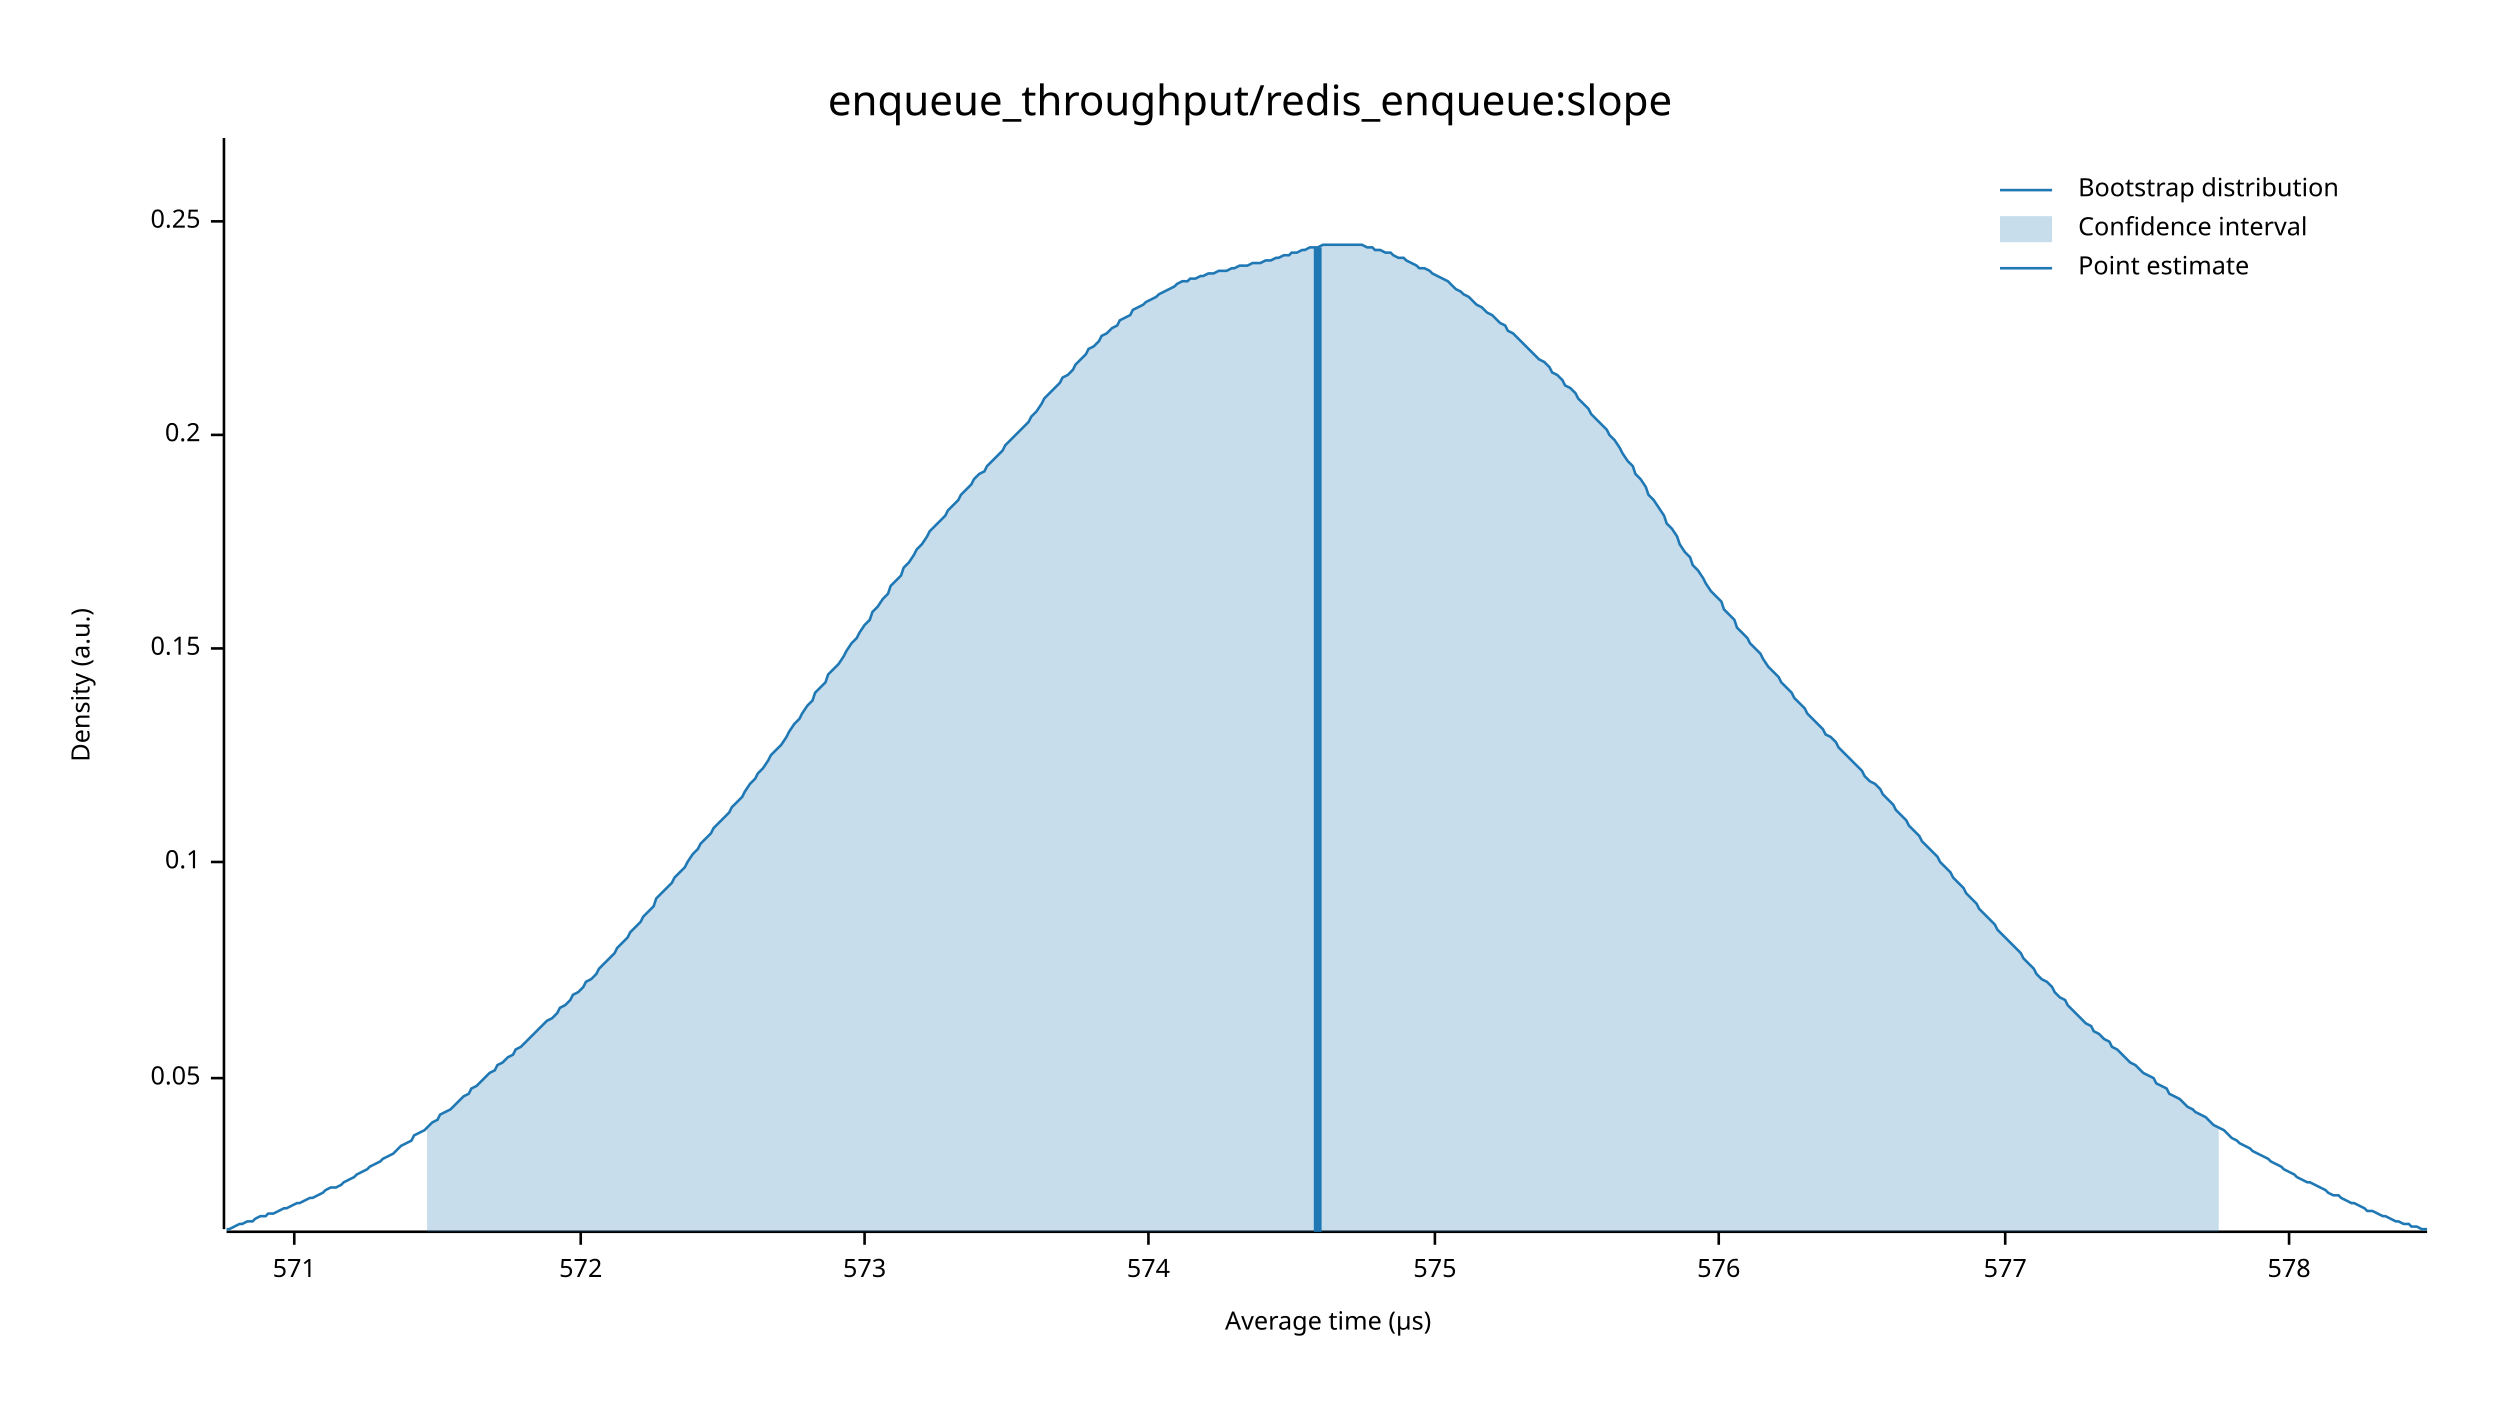
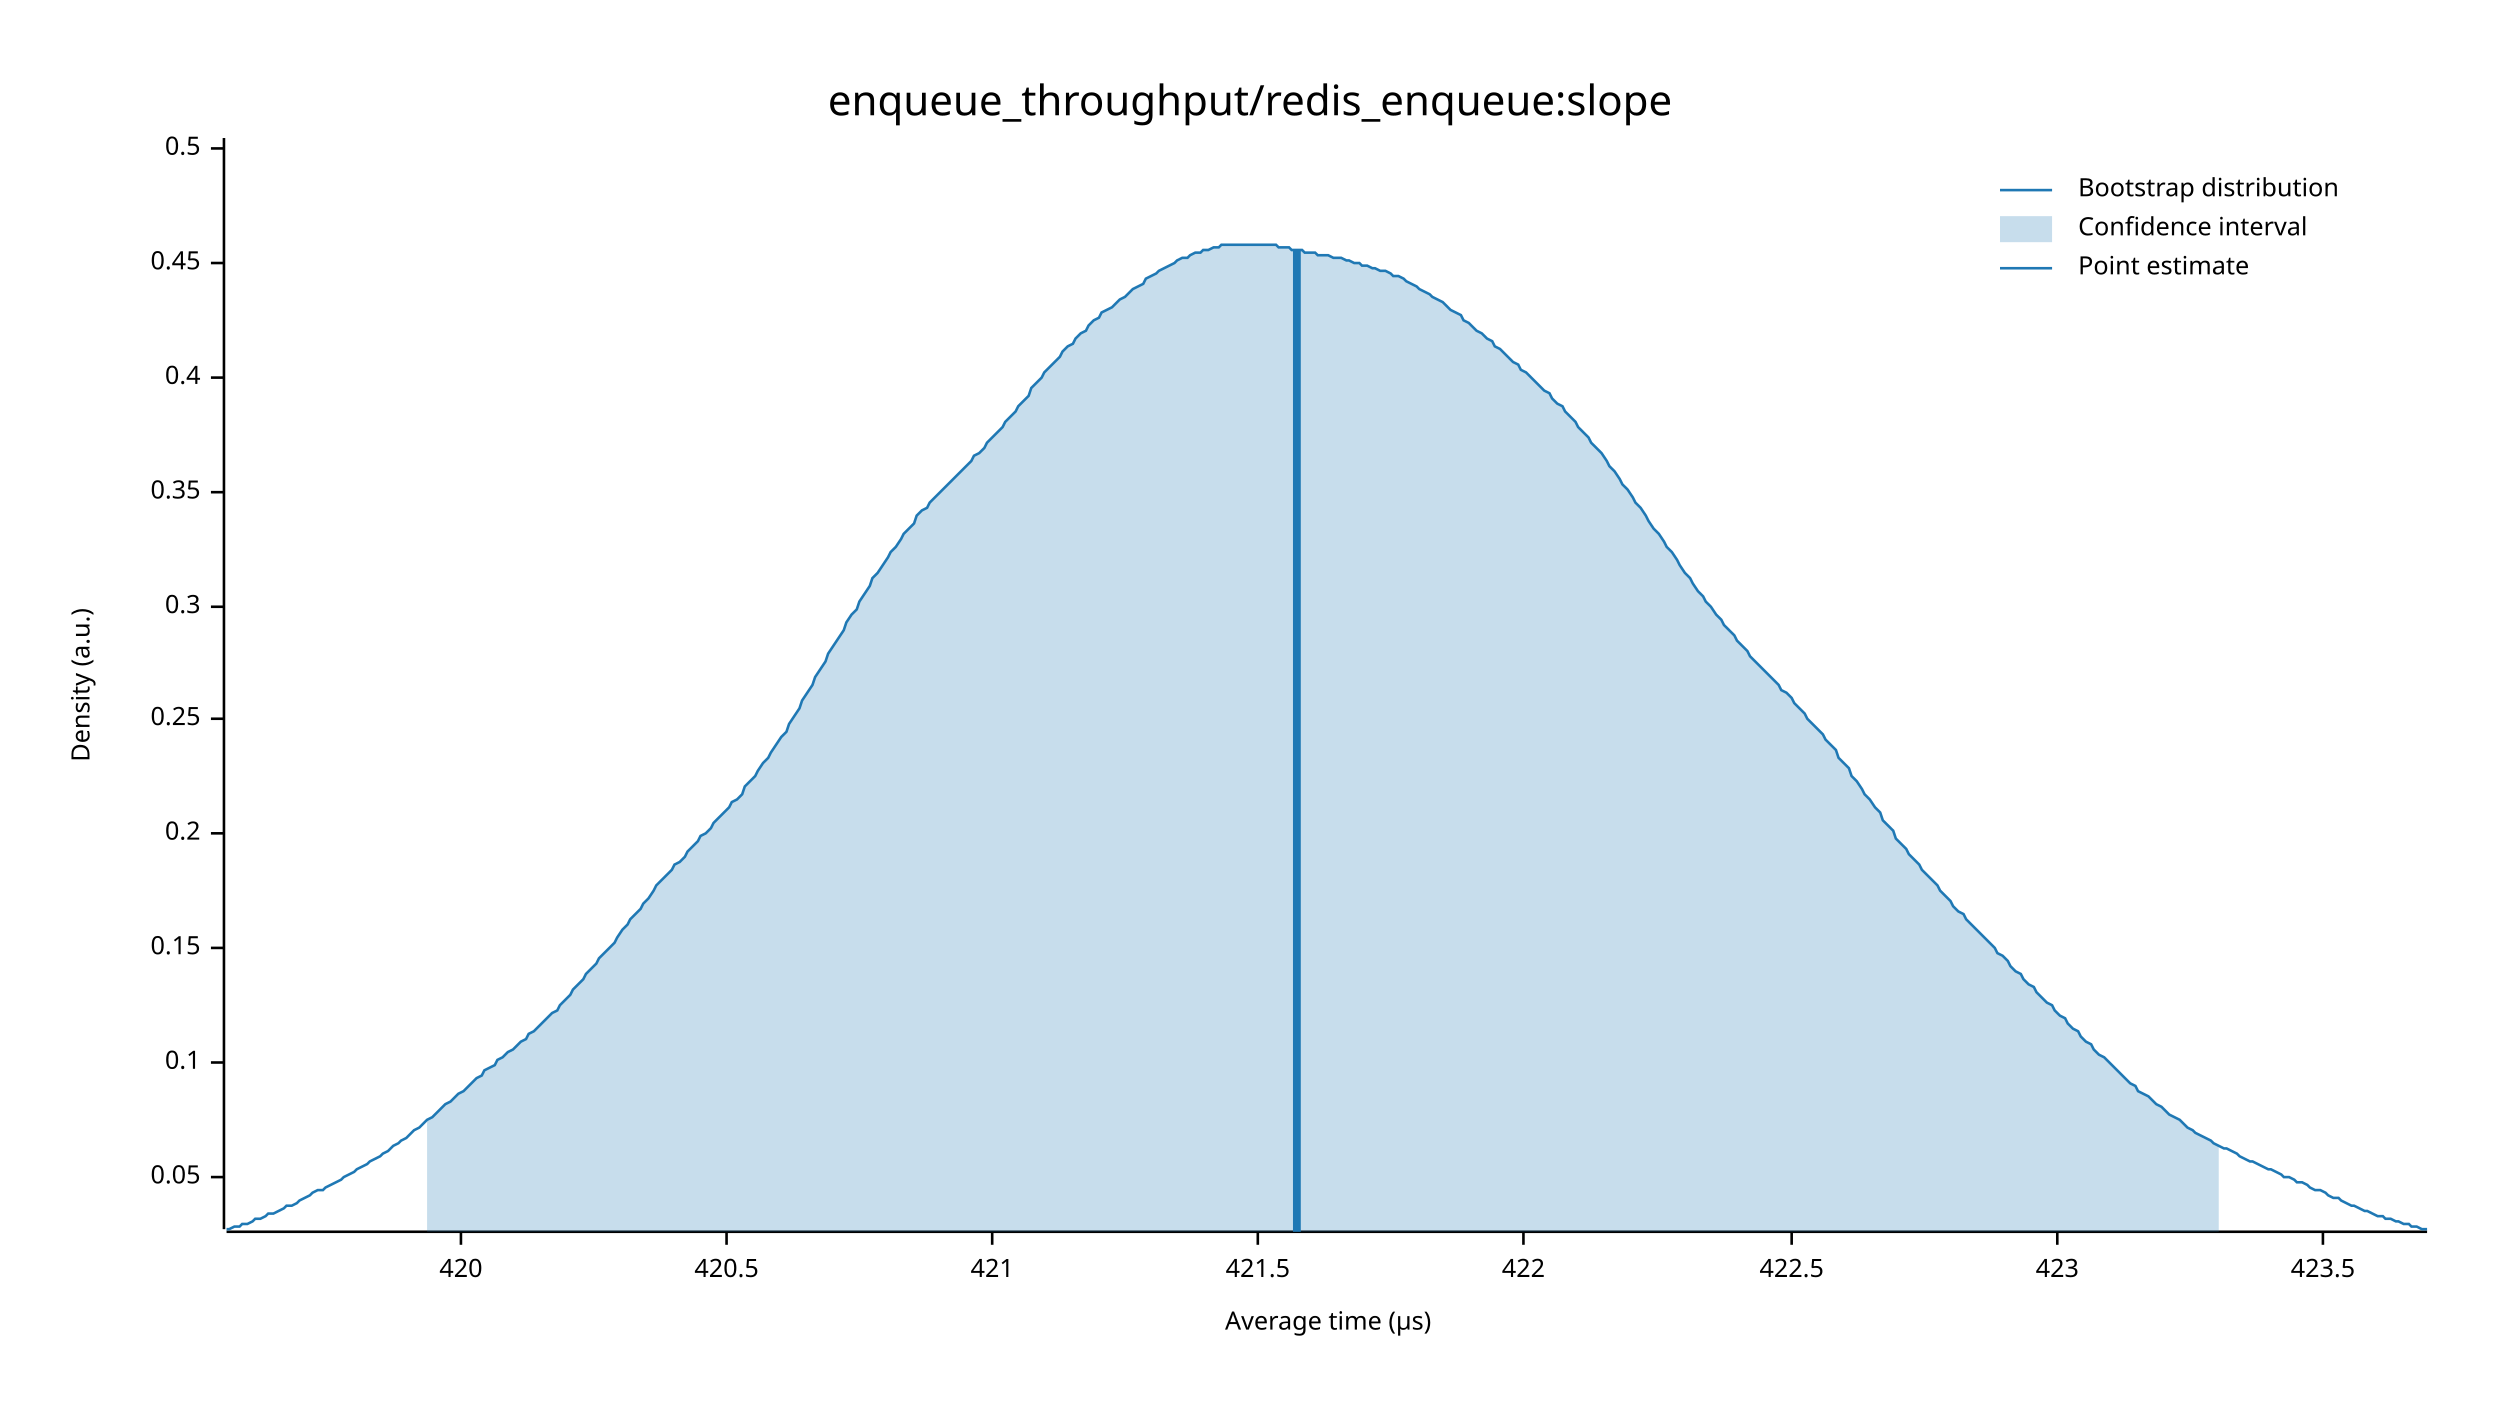
<svg xmlns="http://www.w3.org/2000/svg" width="960" height="540" viewBox="0 0 960 540">
  <text x="480" y="32" dy="0.76em" text-anchor="middle" font-family="sans-serif" font-size="16.129" opacity="1" fill="#000000">
enqueue_throughput/redis_enqueue:slope
</text>
  <text x="27" y="263" dy="0.76em" text-anchor="middle" font-family="sans-serif" font-size="9.677" opacity="1" fill="#000000" transform="rotate(270, 27, 263)">
Density (a.u.)
</text>
  <text x="510" y="513" dy="-0.5ex" text-anchor="middle" font-family="sans-serif" font-size="9.677" opacity="1" fill="#000000">
Average time (µs)
</text>
  <polyline fill="none" opacity="1" stroke="#000000" stroke-width="1" points="86,53 86,472 " />
-   <text x="77" y="414" dy="0.5ex" text-anchor="end" font-family="sans-serif" font-size="9.677" opacity="1" fill="#000000">
+   <text x="77" y="452" dy="0.5ex" text-anchor="end" font-family="sans-serif" font-size="9.677" opacity="1" fill="#000000">
0.05
</text>
-   <polyline fill="none" opacity="1" stroke="#000000" stroke-width="1" points="81,414 86,414 " />
-   <text x="77" y="331" dy="0.5ex" text-anchor="end" font-family="sans-serif" font-size="9.677" opacity="1" fill="#000000">
+   <polyline fill="none" opacity="1" stroke="#000000" stroke-width="1" points="81,452 86,452 " />
+   <text x="77" y="408" dy="0.5ex" text-anchor="end" font-family="sans-serif" font-size="9.677" opacity="1" fill="#000000">
0.1
</text>
-   <polyline fill="none" opacity="1" stroke="#000000" stroke-width="1" points="81,331 86,331 " />
-   <text x="77" y="249" dy="0.5ex" text-anchor="end" font-family="sans-serif" font-size="9.677" opacity="1" fill="#000000">
+   <polyline fill="none" opacity="1" stroke="#000000" stroke-width="1" points="81,408 86,408 " />
+   <text x="77" y="364" dy="0.5ex" text-anchor="end" font-family="sans-serif" font-size="9.677" opacity="1" fill="#000000">
0.15
</text>
-   <polyline fill="none" opacity="1" stroke="#000000" stroke-width="1" points="81,249 86,249 " />
-   <text x="77" y="167" dy="0.5ex" text-anchor="end" font-family="sans-serif" font-size="9.677" opacity="1" fill="#000000">
+   <polyline fill="none" opacity="1" stroke="#000000" stroke-width="1" points="81,364 86,364 " />
+   <text x="77" y="320" dy="0.5ex" text-anchor="end" font-family="sans-serif" font-size="9.677" opacity="1" fill="#000000">
0.2
</text>
-   <polyline fill="none" opacity="1" stroke="#000000" stroke-width="1" points="81,167 86,167 " />
-   <text x="77" y="85" dy="0.5ex" text-anchor="end" font-family="sans-serif" font-size="9.677" opacity="1" fill="#000000">
+   <polyline fill="none" opacity="1" stroke="#000000" stroke-width="1" points="81,320 86,320 " />
+   <text x="77" y="276" dy="0.5ex" text-anchor="end" font-family="sans-serif" font-size="9.677" opacity="1" fill="#000000">
0.25
</text>
-   <polyline fill="none" opacity="1" stroke="#000000" stroke-width="1" points="81,85 86,85 " />
+   <polyline fill="none" opacity="1" stroke="#000000" stroke-width="1" points="81,276 86,276 " />
+   <text x="77" y="233" dy="0.5ex" text-anchor="end" font-family="sans-serif" font-size="9.677" opacity="1" fill="#000000">
+ 0.3
+ </text>
+   <polyline fill="none" opacity="1" stroke="#000000" stroke-width="1" points="81,233 86,233 " />
+   <text x="77" y="189" dy="0.5ex" text-anchor="end" font-family="sans-serif" font-size="9.677" opacity="1" fill="#000000">
+ 0.35
+ </text>
+   <polyline fill="none" opacity="1" stroke="#000000" stroke-width="1" points="81,189 86,189 " />
+   <text x="77" y="145" dy="0.5ex" text-anchor="end" font-family="sans-serif" font-size="9.677" opacity="1" fill="#000000">
+ 0.4
+ </text>
+   <polyline fill="none" opacity="1" stroke="#000000" stroke-width="1" points="81,145 86,145 " />
+   <text x="77" y="101" dy="0.5ex" text-anchor="end" font-family="sans-serif" font-size="9.677" opacity="1" fill="#000000">
+ 0.45
+ </text>
+   <polyline fill="none" opacity="1" stroke="#000000" stroke-width="1" points="81,101 86,101 " />
+   <text x="77" y="57" dy="0.5ex" text-anchor="end" font-family="sans-serif" font-size="9.677" opacity="1" fill="#000000">
+ 0.5
+ </text>
+   <polyline fill="none" opacity="1" stroke="#000000" stroke-width="1" points="81,57 86,57 " />
  <polyline fill="none" opacity="1" stroke="#000000" stroke-width="1" points="87,473 932,473 " />
-   <text x="113" y="483" dy="0.76em" text-anchor="middle" font-family="sans-serif" font-size="9.677" opacity="1" fill="#000000">
- 571
+   <text x="177" y="483" dy="0.76em" text-anchor="middle" font-family="sans-serif" font-size="9.677" opacity="1" fill="#000000">
+ 420
</text>
-   <polyline fill="none" opacity="1" stroke="#000000" stroke-width="1" points="113,473 113,478 " />
-   <text x="223" y="483" dy="0.76em" text-anchor="middle" font-family="sans-serif" font-size="9.677" opacity="1" fill="#000000">
- 572
+   <polyline fill="none" opacity="1" stroke="#000000" stroke-width="1" points="177,473 177,478 " />
+   <text x="279" y="483" dy="0.76em" text-anchor="middle" font-family="sans-serif" font-size="9.677" opacity="1" fill="#000000">
+ 420.5
</text>
-   <polyline fill="none" opacity="1" stroke="#000000" stroke-width="1" points="223,473 223,478 " />
-   <text x="332" y="483" dy="0.76em" text-anchor="middle" font-family="sans-serif" font-size="9.677" opacity="1" fill="#000000">
- 573
+   <polyline fill="none" opacity="1" stroke="#000000" stroke-width="1" points="279,473 279,478 " />
+   <text x="381" y="483" dy="0.76em" text-anchor="middle" font-family="sans-serif" font-size="9.677" opacity="1" fill="#000000">
+ 421
</text>
-   <polyline fill="none" opacity="1" stroke="#000000" stroke-width="1" points="332,473 332,478 " />
-   <text x="441" y="483" dy="0.76em" text-anchor="middle" font-family="sans-serif" font-size="9.677" opacity="1" fill="#000000">
- 574
+   <polyline fill="none" opacity="1" stroke="#000000" stroke-width="1" points="381,473 381,478 " />
+   <text x="483" y="483" dy="0.76em" text-anchor="middle" font-family="sans-serif" font-size="9.677" opacity="1" fill="#000000">
+ 421.5
</text>
-   <polyline fill="none" opacity="1" stroke="#000000" stroke-width="1" points="441,473 441,478 " />
-   <text x="551" y="483" dy="0.76em" text-anchor="middle" font-family="sans-serif" font-size="9.677" opacity="1" fill="#000000">
- 575
+   <polyline fill="none" opacity="1" stroke="#000000" stroke-width="1" points="483,473 483,478 " />
+   <text x="585" y="483" dy="0.76em" text-anchor="middle" font-family="sans-serif" font-size="9.677" opacity="1" fill="#000000">
+ 422
</text>
-   <polyline fill="none" opacity="1" stroke="#000000" stroke-width="1" points="551,473 551,478 " />
-   <text x="660" y="483" dy="0.76em" text-anchor="middle" font-family="sans-serif" font-size="9.677" opacity="1" fill="#000000">
- 576
+   <polyline fill="none" opacity="1" stroke="#000000" stroke-width="1" points="585,473 585,478 " />
+   <text x="688" y="483" dy="0.76em" text-anchor="middle" font-family="sans-serif" font-size="9.677" opacity="1" fill="#000000">
+ 422.5
</text>
-   <polyline fill="none" opacity="1" stroke="#000000" stroke-width="1" points="660,473 660,478 " />
-   <text x="770" y="483" dy="0.76em" text-anchor="middle" font-family="sans-serif" font-size="9.677" opacity="1" fill="#000000">
- 577
+   <polyline fill="none" opacity="1" stroke="#000000" stroke-width="1" points="688,473 688,478 " />
+   <text x="790" y="483" dy="0.76em" text-anchor="middle" font-family="sans-serif" font-size="9.677" opacity="1" fill="#000000">
+ 423
</text>
-   <polyline fill="none" opacity="1" stroke="#000000" stroke-width="1" points="770,473 770,478 " />
-   <text x="879" y="483" dy="0.76em" text-anchor="middle" font-family="sans-serif" font-size="9.677" opacity="1" fill="#000000">
- 578
+   <polyline fill="none" opacity="1" stroke="#000000" stroke-width="1" points="790,473 790,478 " />
+   <text x="892" y="483" dy="0.76em" text-anchor="middle" font-family="sans-serif" font-size="9.677" opacity="1" fill="#000000">
+ 423.5
</text>
-   <polyline fill="none" opacity="1" stroke="#000000" stroke-width="1" points="879,473 879,478 " />
-   <polyline fill="none" opacity="1" stroke="#1F78B4" stroke-width="1" points="87,472 88,472 90,471 92,470 93,470 95,469 97,469 98,468 100,467 102,467 103,466 105,466 107,465 109,464 110,464 112,463 114,462 115,462 117,461 119,460 120,460 122,459 124,458 125,457 127,456 129,456 131,455 132,454 134,453 136,452 137,451 139,450 141,449 142,448 144,447 146,446 147,445 149,444 151,443 153,441 154,440 156,439 158,438 159,436 161,435 163,434 164,433 166,431 168,430 169,428 171,427 173,426 175,424 176,423 178,421 180,420 181,418 183,417 185,415 186,414 188,412 190,411 191,409 193,408 195,406 197,405 198,403 200,402 202,400 203,399 205,397 207,395 208,394 210,392 212,391 214,389 215,387 217,386 219,384 220,382 222,381 224,379 225,377 227,376 229,374 230,372 232,370 234,368 236,366 237,364 239,362 241,360 242,358 244,356 246,354 247,352 249,350 251,348 252,345 254,343 256,341 258,339 259,337 261,335 263,333 264,331 266,328 268,326 269,324 271,322 273,320 274,318 276,316 278,314 280,312 281,310 283,308 285,306 286,304 288,301 290,299 291,297 293,295 295,292 296,290 298,288 300,286 302,283 303,281 305,278 307,276 308,274 310,271 312,269 313,266 315,264 317,262 318,259 320,257 322,255 324,252 325,250 327,247 329,245 330,243 332,240 334,238 335,235 337,233 339,230 341,228 342,225 344,223 346,221 347,218 349,216 351,213 352,211 354,209 356,206 357,204 359,202 361,200 363,198 364,196 366,194 368,192 369,190 371,188 373,186 374,184 376,182 378,181 379,179 381,177 383,175 385,173 386,171 388,169 390,167 391,166 393,164 395,162 396,160 398,158 400,155 401,153 403,151 405,149 407,147 408,145 410,144 412,142 413,140 415,138 417,136 418,134 420,133 422,131 423,129 425,128 427,126 429,125 430,123 432,122 434,121 435,119 437,118 439,117 440,116 442,115 444,114 445,113 447,112 449,111 451,110 452,109 454,108 456,108 457,107 459,107 461,106 462,106 464,105 466,105 468,104 469,104 471,104 473,103 474,103 476,102 478,102 479,102 481,101 483,101 484,101 486,100 488,100 490,99 491,99 493,98 495,98 496,97 498,97 500,96 501,96 503,95 505,95 506,95 508,94 510,94 512,94 513,94 515,94 517,94 518,94 520,94 522,94 523,94 525,95 527,95 528,96 530,96 532,97 534,97 535,98 537,99 539,99 540,100 542,101 544,102 545,103 547,103 549,104 550,105 552,106 554,107 556,108 557,109 559,111 561,112 562,113 564,114 566,116 567,117 569,118 571,120 573,121 574,122 576,124 578,125 579,127 581,128 583,130 584,131 586,133 588,135 589,136 591,138 593,139 595,141 596,143 598,144 600,146 601,148 603,149 605,151 606,153 608,155 610,157 611,159 613,161 615,163 617,165 618,167 620,169 622,172 623,174 625,177 627,179 628,182 630,184 632,187 633,190 635,192 637,195 639,198 640,201 642,203 644,206 645,209 647,212 649,214 650,217 652,219 654,222 655,224 657,227 659,229 661,231 662,234 664,236 666,238 667,241 669,243 671,245 672,247 674,249 676,251 677,253 679,256 681,258 683,260 684,262 686,264 688,266 689,268 691,270 693,272 694,274 696,276 698,278 700,280 701,282 703,283 705,285 706,287 708,289 710,291 711,292 713,294 715,296 716,298 718,300 720,301 722,303 723,305 725,307 727,309 728,311 730,313 732,315 733,317 735,319 737,321 738,323 740,325 742,327 744,329 745,331 747,333 749,335 750,337 752,339 754,341 755,343 757,345 759,347 760,349 762,351 764,353 766,355 767,357 769,359 771,361 772,362 774,364 776,366 777,368 779,370 781,372 782,374 784,376 786,377 788,379 789,381 791,383 793,384 794,386 796,388 798,390 799,391 801,393 803,394 804,396 806,397 808,399 810,400 811,402 813,403 815,405 816,406 818,408 820,409 821,410 823,412 825,413 827,414 828,416 830,417 832,418 833,420 835,421 837,422 838,423 840,425 842,426 843,427 845,428 847,429 849,431 850,432 852,433 854,434 855,435 857,437 859,438 860,439 862,440 864,441 865,442 867,443 869,444 871,445 872,446 874,447 876,448 877,449 879,450 881,451 882,452 884,453 886,454 887,454 889,455 891,456 893,457 894,458 896,459 898,459 899,460 901,461 903,462 904,462 906,463 908,464 909,465 911,465 913,466 915,467 916,467 918,468 920,469 921,469 923,470 925,470 926,471 928,471 930,472 932,472 " />
-   <polygon opacity="0.25" fill="#1F78B4" points="164,433 166,431 168,430 169,428 171,427 173,426 175,424 176,423 178,421 180,420 181,418 183,417 185,415 186,414 188,412 190,411 191,409 193,408 195,406 197,405 198,403 200,402 202,400 203,399 205,397 207,395 208,394 210,392 212,391 214,389 215,387 217,386 219,384 220,382 222,381 224,379 225,377 227,376 229,374 230,372 232,370 234,368 236,366 237,364 239,362 241,360 242,358 244,356 246,354 247,352 249,350 251,348 252,345 254,343 256,341 258,339 259,337 261,335 263,333 264,331 266,328 268,326 269,324 271,322 273,320 274,318 276,316 278,314 280,312 281,310 283,308 285,306 286,304 288,301 290,299 291,297 293,295 295,292 296,290 298,288 300,286 302,283 303,281 305,278 307,276 308,274 310,271 312,269 313,266 315,264 317,262 318,259 320,257 322,255 324,252 325,250 327,247 329,245 330,243 332,240 334,238 335,235 337,233 339,230 341,228 342,225 344,223 346,221 347,218 349,216 351,213 352,211 354,209 356,206 357,204 359,202 361,200 363,198 364,196 366,194 368,192 369,190 371,188 373,186 374,184 376,182 378,181 379,179 381,177 383,175 385,173 386,171 388,169 390,167 391,166 393,164 395,162 396,160 398,158 400,155 401,153 403,151 405,149 407,147 408,145 410,144 412,142 413,140 415,138 417,136 418,134 420,133 422,131 423,129 425,128 427,126 429,125 430,123 432,122 434,121 435,119 437,118 439,117 440,116 442,115 444,114 445,113 447,112 449,111 451,110 452,109 454,108 456,108 457,107 459,107 461,106 462,106 464,105 466,105 468,104 469,104 471,104 473,103 474,103 476,102 478,102 479,102 481,101 483,101 484,101 486,100 488,100 490,99 491,99 493,98 495,98 496,97 498,97 500,96 501,96 503,95 505,95 506,95 508,94 510,94 512,94 513,94 515,94 517,94 518,94 520,94 522,94 523,94 525,95 527,95 528,96 530,96 532,97 534,97 535,98 537,99 539,99 540,100 542,101 544,102 545,103 547,103 549,104 550,105 552,106 554,107 556,108 557,109 559,111 561,112 562,113 564,114 566,116 567,117 569,118 571,120 573,121 574,122 576,124 578,125 579,127 581,128 583,130 584,131 586,133 588,135 589,136 591,138 593,139 595,141 596,143 598,144 600,146 601,148 603,149 605,151 606,153 608,155 610,157 611,159 613,161 615,163 617,165 618,167 620,169 622,172 623,174 625,177 627,179 628,182 630,184 632,187 633,190 635,192 637,195 639,198 640,201 642,203 644,206 645,209 647,212 649,214 650,217 652,219 654,222 655,224 657,227 659,229 661,231 662,234 664,236 666,238 667,241 669,243 671,245 672,247 674,249 676,251 677,253 679,256 681,258 683,260 684,262 686,264 688,266 689,268 691,270 693,272 694,274 696,276 698,278 700,280 701,282 703,283 705,285 706,287 708,289 710,291 711,292 713,294 715,296 716,298 718,300 720,301 722,303 723,305 725,307 727,309 728,311 730,313 732,315 733,317 735,319 737,321 738,323 740,325 742,327 744,329 745,331 747,333 749,335 750,337 752,339 754,341 755,343 757,345 759,347 760,349 762,351 764,353 766,355 767,357 769,359 771,361 772,362 774,364 776,366 777,368 779,370 781,372 782,374 784,376 786,377 788,379 789,381 791,383 793,384 794,386 796,388 798,390 799,391 801,393 803,394 804,396 806,397 808,399 810,400 811,402 813,403 815,405 816,406 818,408 820,409 821,410 823,412 825,413 827,414 828,416 830,417 832,418 833,420 835,421 837,422 838,423 840,425 842,426 843,427 845,428 847,429 849,431 850,432 852,433 852,473 164,473 " />
-   <polyline fill="none" opacity="1" stroke="#1F78B4" stroke-width="3" points="506,473 506,95 " />
+   <polyline fill="none" opacity="1" stroke="#000000" stroke-width="1" points="892,473 892,478 " />
+   <polyline fill="none" opacity="1" stroke="#1F78B4" stroke-width="1" points="87,472 88,472 90,471 92,471 93,470 95,470 97,469 98,468 100,468 102,467 103,466 105,466 107,465 109,464 110,463 112,463 114,462 115,461 117,460 119,459 120,458 122,457 124,457 125,456 127,455 129,454 131,453 132,452 134,451 136,450 137,449 139,448 141,447 142,446 144,445 146,444 147,443 149,442 151,440 153,439 154,438 156,437 158,435 159,434 161,433 163,431 164,430 166,429 168,427 169,426 171,424 173,423 175,421 176,420 178,419 180,417 181,416 183,414 185,413 186,411 188,410 190,409 191,407 193,406 195,404 197,403 198,402 200,400 202,399 203,397 205,396 207,394 208,393 210,391 212,389 214,388 215,386 217,384 219,382 220,380 222,378 224,376 225,374 227,372 229,370 230,368 232,366 234,364 236,362 237,360 239,357 241,355 242,353 244,351 246,349 247,347 249,345 251,342 252,340 254,338 256,336 258,334 259,332 261,331 263,329 264,327 266,325 268,323 269,321 271,320 273,318 274,316 276,314 278,312 280,310 281,308 283,307 285,305 286,302 288,300 290,298 291,296 293,293 295,291 296,289 298,286 300,283 302,281 303,278 305,275 307,272 308,269 310,266 312,263 313,260 315,257 317,254 318,251 320,248 322,245 324,242 325,239 327,236 329,234 330,231 332,228 334,225 335,222 337,220 339,217 341,214 342,212 344,210 346,207 347,205 349,203 351,201 352,198 354,196 356,195 357,193 359,191 361,189 363,187 364,186 366,184 368,182 369,181 371,179 373,177 374,175 376,174 378,172 379,170 381,168 383,166 385,164 386,162 388,160 390,158 391,156 393,154 395,152 396,149 398,147 400,145 401,143 403,141 405,139 407,137 408,135 410,133 412,132 413,130 415,128 417,127 418,125 420,123 422,122 423,120 425,119 427,118 429,116 430,115 432,114 434,112 435,111 437,110 439,109 440,107 442,106 444,105 445,104 447,103 449,102 451,101 452,100 454,99 456,99 457,98 459,97 461,97 462,96 464,96 466,95 468,95 469,94 471,94 473,94 474,94 476,94 478,94 479,94 481,94 483,94 484,94 486,94 488,94 490,94 491,95 493,95 495,95 496,96 498,96 500,96 501,97 503,97 505,97 506,98 508,98 510,98 512,99 513,99 515,99 517,100 518,100 520,101 522,101 523,102 525,102 527,103 528,103 530,104 532,104 534,105 535,106 537,106 539,107 540,108 542,109 544,110 545,111 547,112 549,113 550,114 552,115 554,116 556,118 557,119 559,120 561,121 562,123 564,124 566,126 567,127 569,128 571,130 573,131 574,133 576,134 578,136 579,137 581,139 583,140 584,142 586,143 588,145 589,146 591,148 593,150 595,151 596,153 598,155 600,156 601,158 603,160 605,162 606,164 608,166 610,168 611,170 613,172 615,174 617,177 618,179 620,181 622,184 623,186 625,188 627,191 628,193 630,195 632,198 633,200 635,203 637,205 639,208 640,210 642,212 644,215 645,217 647,220 649,222 650,224 652,227 654,229 655,231 657,233 659,236 661,238 662,240 664,242 666,244 667,246 669,248 671,250 672,252 674,254 676,256 677,257 679,259 681,261 683,263 684,265 686,266 688,268 689,270 691,272 693,274 694,276 696,278 698,280 700,282 701,284 703,286 705,288 706,291 708,293 710,295 711,298 713,300 715,303 716,305 718,307 720,310 722,312 723,315 725,317 727,319 728,322 730,324 732,326 733,328 735,330 737,332 738,334 740,336 742,338 744,340 745,342 747,344 749,346 750,348 752,350 754,351 755,353 757,355 759,357 760,358 762,360 764,362 766,364 767,366 769,367 771,369 772,371 774,373 776,374 777,376 779,378 781,379 782,381 784,383 786,385 788,386 789,388 791,390 793,391 794,393 796,395 798,396 799,398 801,400 803,401 804,403 806,405 808,406 810,408 811,409 813,411 815,413 816,414 818,416 820,417 821,419 823,420 825,421 827,423 828,424 830,425 832,427 833,428 835,429 837,430 838,431 840,433 842,434 843,435 845,436 847,437 849,438 850,439 852,440 854,441 855,441 857,442 859,443 860,444 862,445 864,446 865,446 867,447 869,448 871,449 872,449 874,450 876,451 877,452 879,452 881,453 882,454 884,454 886,455 887,456 889,457 891,457 893,458 894,459 896,460 898,460 899,461 901,462 903,463 904,463 906,464 908,465 909,465 911,466 913,467 915,467 916,468 918,468 920,469 921,469 923,470 925,470 926,471 928,471 930,472 932,472 " />
+   <polygon opacity="0.25" fill="#1F78B4" points="164,430 166,429 168,427 169,426 171,424 173,423 175,421 176,420 178,419 180,417 181,416 183,414 185,413 186,411 188,410 190,409 191,407 193,406 195,404 197,403 198,402 200,400 202,399 203,397 205,396 207,394 208,393 210,391 212,389 214,388 215,386 217,384 219,382 220,380 222,378 224,376 225,374 227,372 229,370 230,368 232,366 234,364 236,362 237,360 239,357 241,355 242,353 244,351 246,349 247,347 249,345 251,342 252,340 254,338 256,336 258,334 259,332 261,331 263,329 264,327 266,325 268,323 269,321 271,320 273,318 274,316 276,314 278,312 280,310 281,308 283,307 285,305 286,302 288,300 290,298 291,296 293,293 295,291 296,289 298,286 300,283 302,281 303,278 305,275 307,272 308,269 310,266 312,263 313,260 315,257 317,254 318,251 320,248 322,245 324,242 325,239 327,236 329,234 330,231 332,228 334,225 335,222 337,220 339,217 341,214 342,212 344,210 346,207 347,205 349,203 351,201 352,198 354,196 356,195 357,193 359,191 361,189 363,187 364,186 366,184 368,182 369,181 371,179 373,177 374,175 376,174 378,172 379,170 381,168 383,166 385,164 386,162 388,160 390,158 391,156 393,154 395,152 396,149 398,147 400,145 401,143 403,141 405,139 407,137 408,135 410,133 412,132 413,130 415,128 417,127 418,125 420,123 422,122 423,120 425,119 427,118 429,116 430,115 432,114 434,112 435,111 437,110 439,109 440,107 442,106 444,105 445,104 447,103 449,102 451,101 452,100 454,99 456,99 457,98 459,97 461,97 462,96 464,96 466,95 468,95 469,94 471,94 473,94 474,94 476,94 478,94 479,94 481,94 483,94 484,94 486,94 488,94 490,94 491,95 493,95 495,95 496,96 498,96 500,96 501,97 503,97 505,97 506,98 508,98 510,98 512,99 513,99 515,99 517,100 518,100 520,101 522,101 523,102 525,102 527,103 528,103 530,104 532,104 534,105 535,106 537,106 539,107 540,108 542,109 544,110 545,111 547,112 549,113 550,114 552,115 554,116 556,118 557,119 559,120 561,121 562,123 564,124 566,126 567,127 569,128 571,130 573,131 574,133 576,134 578,136 579,137 581,139 583,140 584,142 586,143 588,145 589,146 591,148 593,150 595,151 596,153 598,155 600,156 601,158 603,160 605,162 606,164 608,166 610,168 611,170 613,172 615,174 617,177 618,179 620,181 622,184 623,186 625,188 627,191 628,193 630,195 632,198 633,200 635,203 637,205 639,208 640,210 642,212 644,215 645,217 647,220 649,222 650,224 652,227 654,229 655,231 657,233 659,236 661,238 662,240 664,242 666,244 667,246 669,248 671,250 672,252 674,254 676,256 677,257 679,259 681,261 683,263 684,265 686,266 688,268 689,270 691,272 693,274 694,276 696,278 698,280 700,282 701,284 703,286 705,288 706,291 708,293 710,295 711,298 713,300 715,303 716,305 718,307 720,310 722,312 723,315 725,317 727,319 728,322 730,324 732,326 733,328 735,330 737,332 738,334 740,336 742,338 744,340 745,342 747,344 749,346 750,348 752,350 754,351 755,353 757,355 759,357 760,358 762,360 764,362 766,364 767,366 769,367 771,369 772,371 774,373 776,374 777,376 779,378 781,379 782,381 784,383 786,385 788,386 789,388 791,390 793,391 794,393 796,395 798,396 799,398 801,400 803,401 804,403 806,405 808,406 810,408 811,409 813,411 815,413 816,414 818,416 820,417 821,419 823,420 825,421 827,423 828,424 830,425 832,427 833,428 835,429 837,430 838,431 840,433 842,434 843,435 845,436 847,437 849,438 850,439 852,440 852,473 164,473 " />
+   <polyline fill="none" opacity="1" stroke="#1F78B4" stroke-width="3" points="498,473 498,96 " />
  <text x="798" y="68" dy="0.76em" text-anchor="start" font-family="sans-serif" font-size="9.677" opacity="1" fill="#000000">
Bootstrap distribution
</text>
  <text x="798" y="83" dy="0.76em" text-anchor="start" font-family="sans-serif" font-size="9.677" opacity="1" fill="#000000">
Confidence interval
</text>
  <text x="798" y="98" dy="0.76em" text-anchor="start" font-family="sans-serif" font-size="9.677" opacity="1" fill="#000000">
Point estimate
</text>
  <polyline fill="none" opacity="1" stroke="#1F78B4" stroke-width="1" points="768,73 788,73 " />
  <rect x="768" y="83" width="20" height="10" opacity="0.25" fill="#1F78B4" stroke="none" />
  <polyline fill="none" opacity="1" stroke="#1F78B4" stroke-width="1" points="768,103 788,103 " />
</svg>
